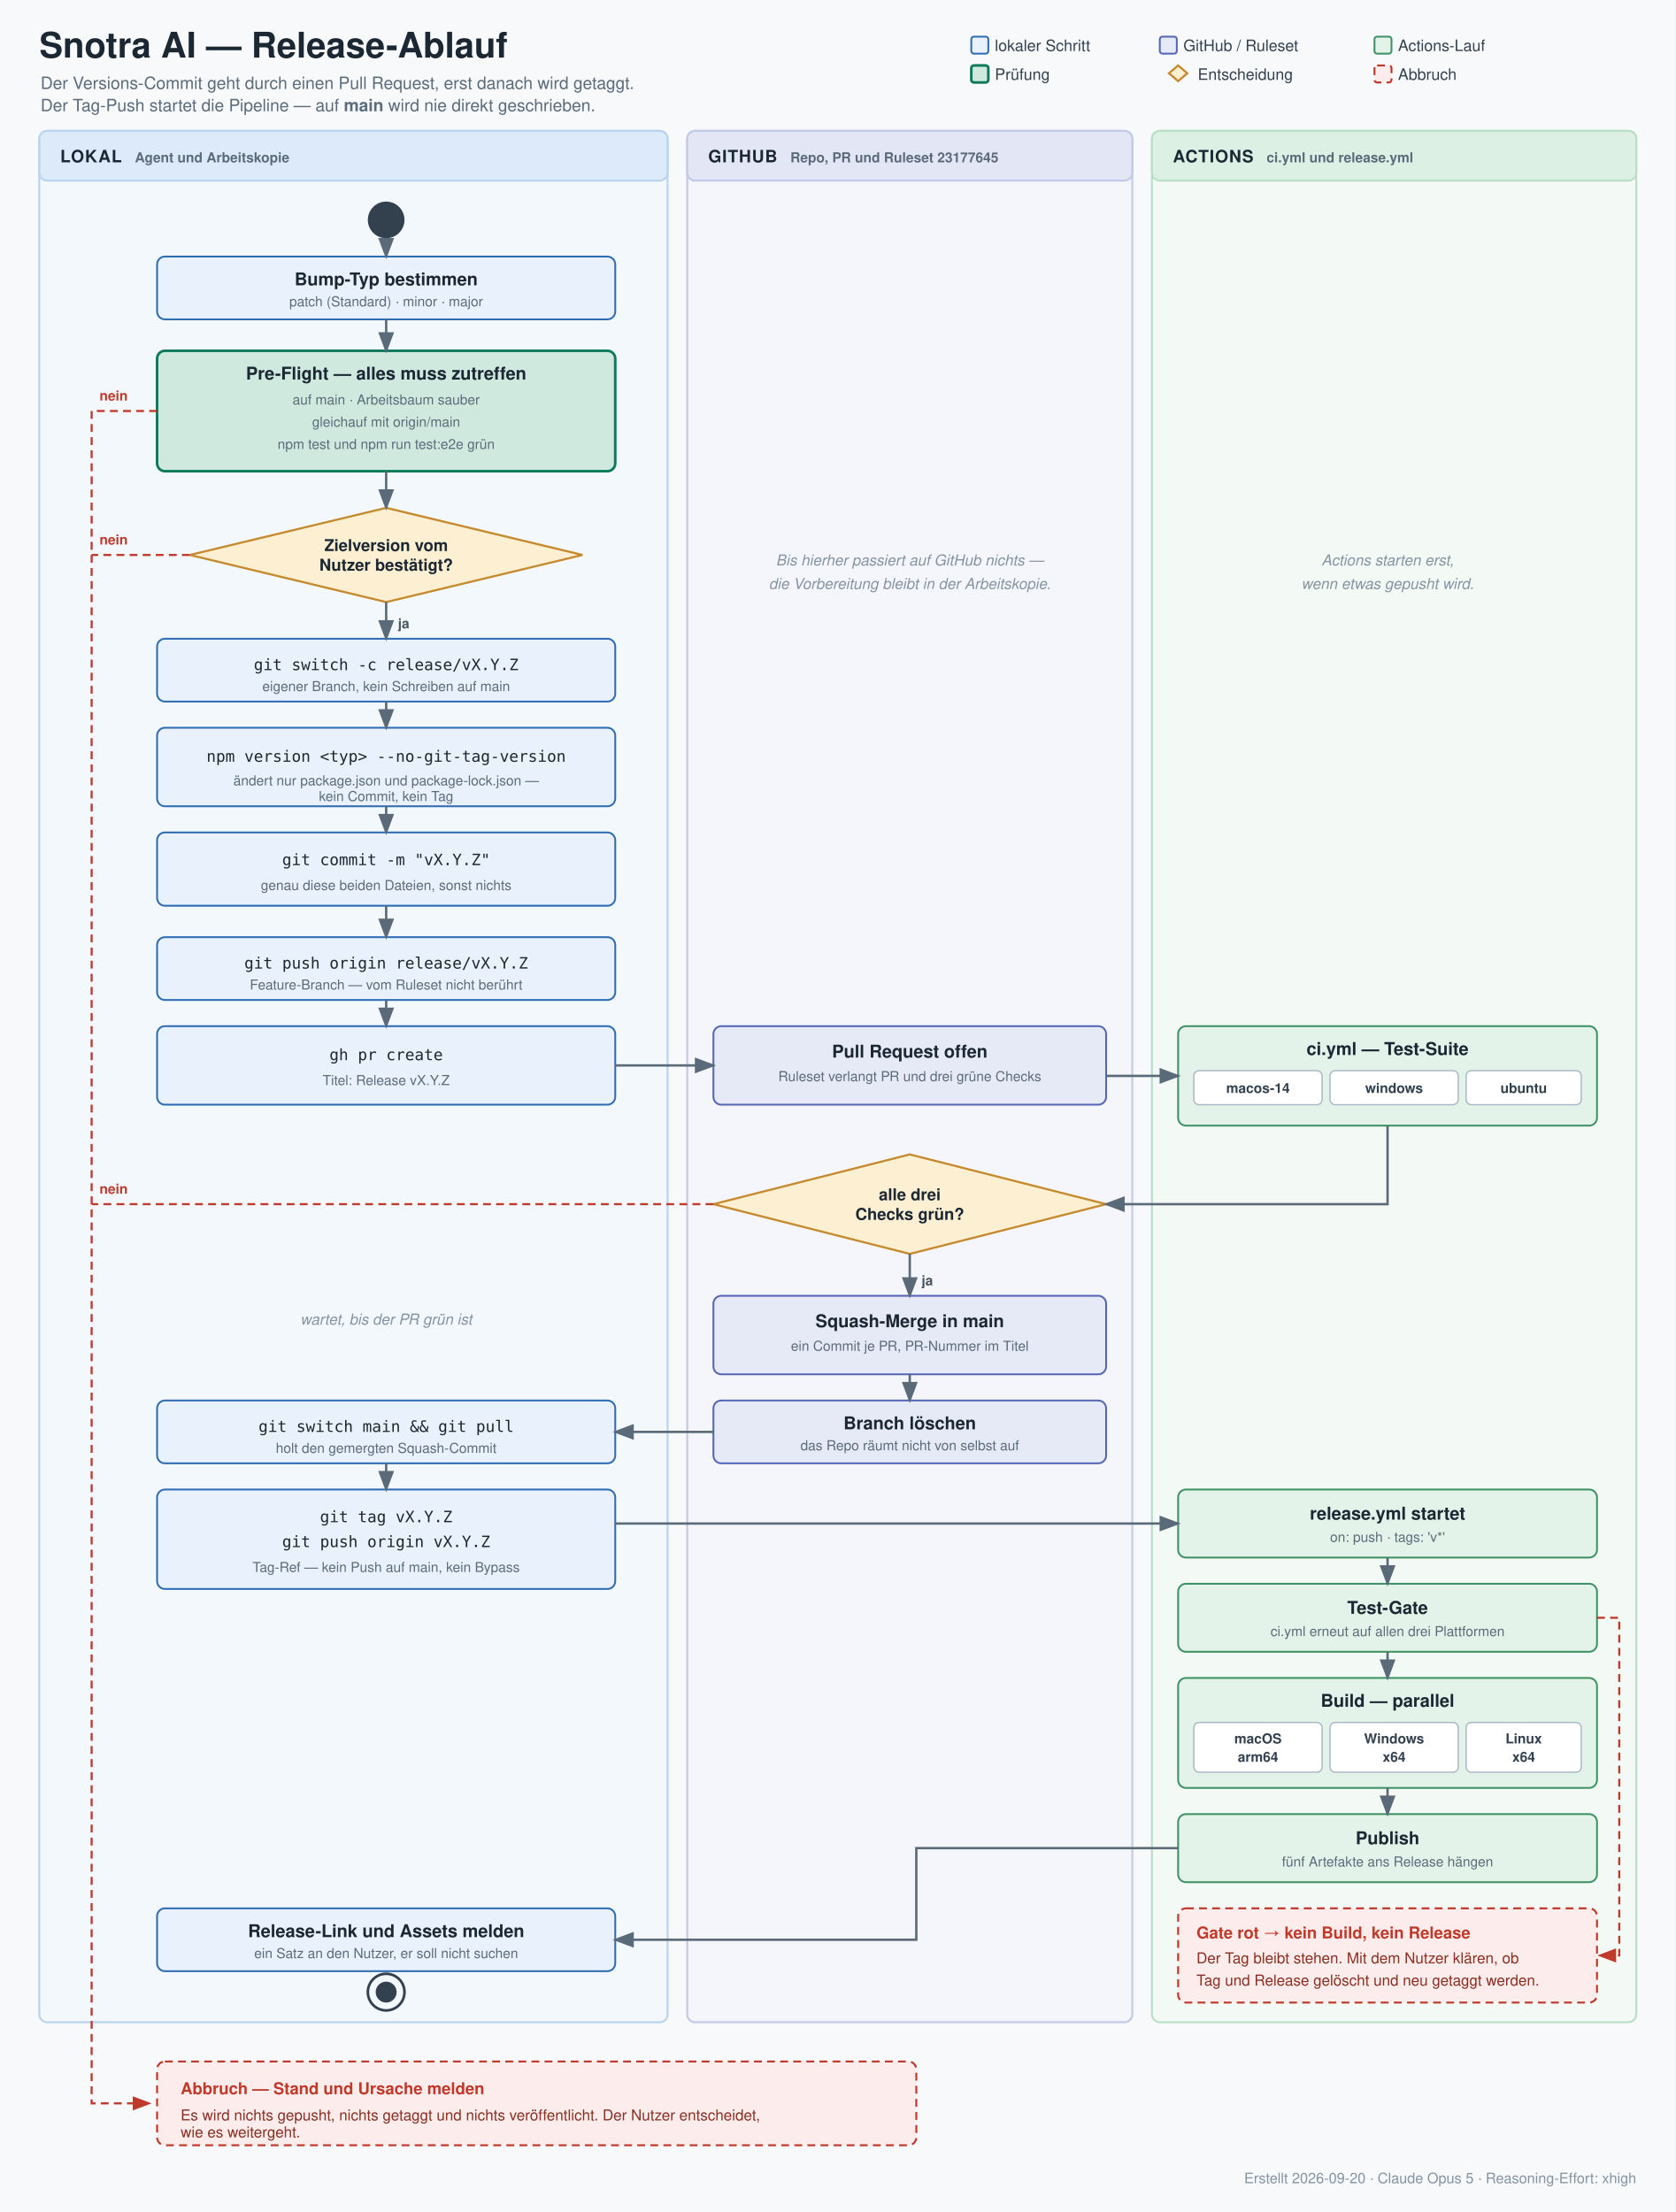
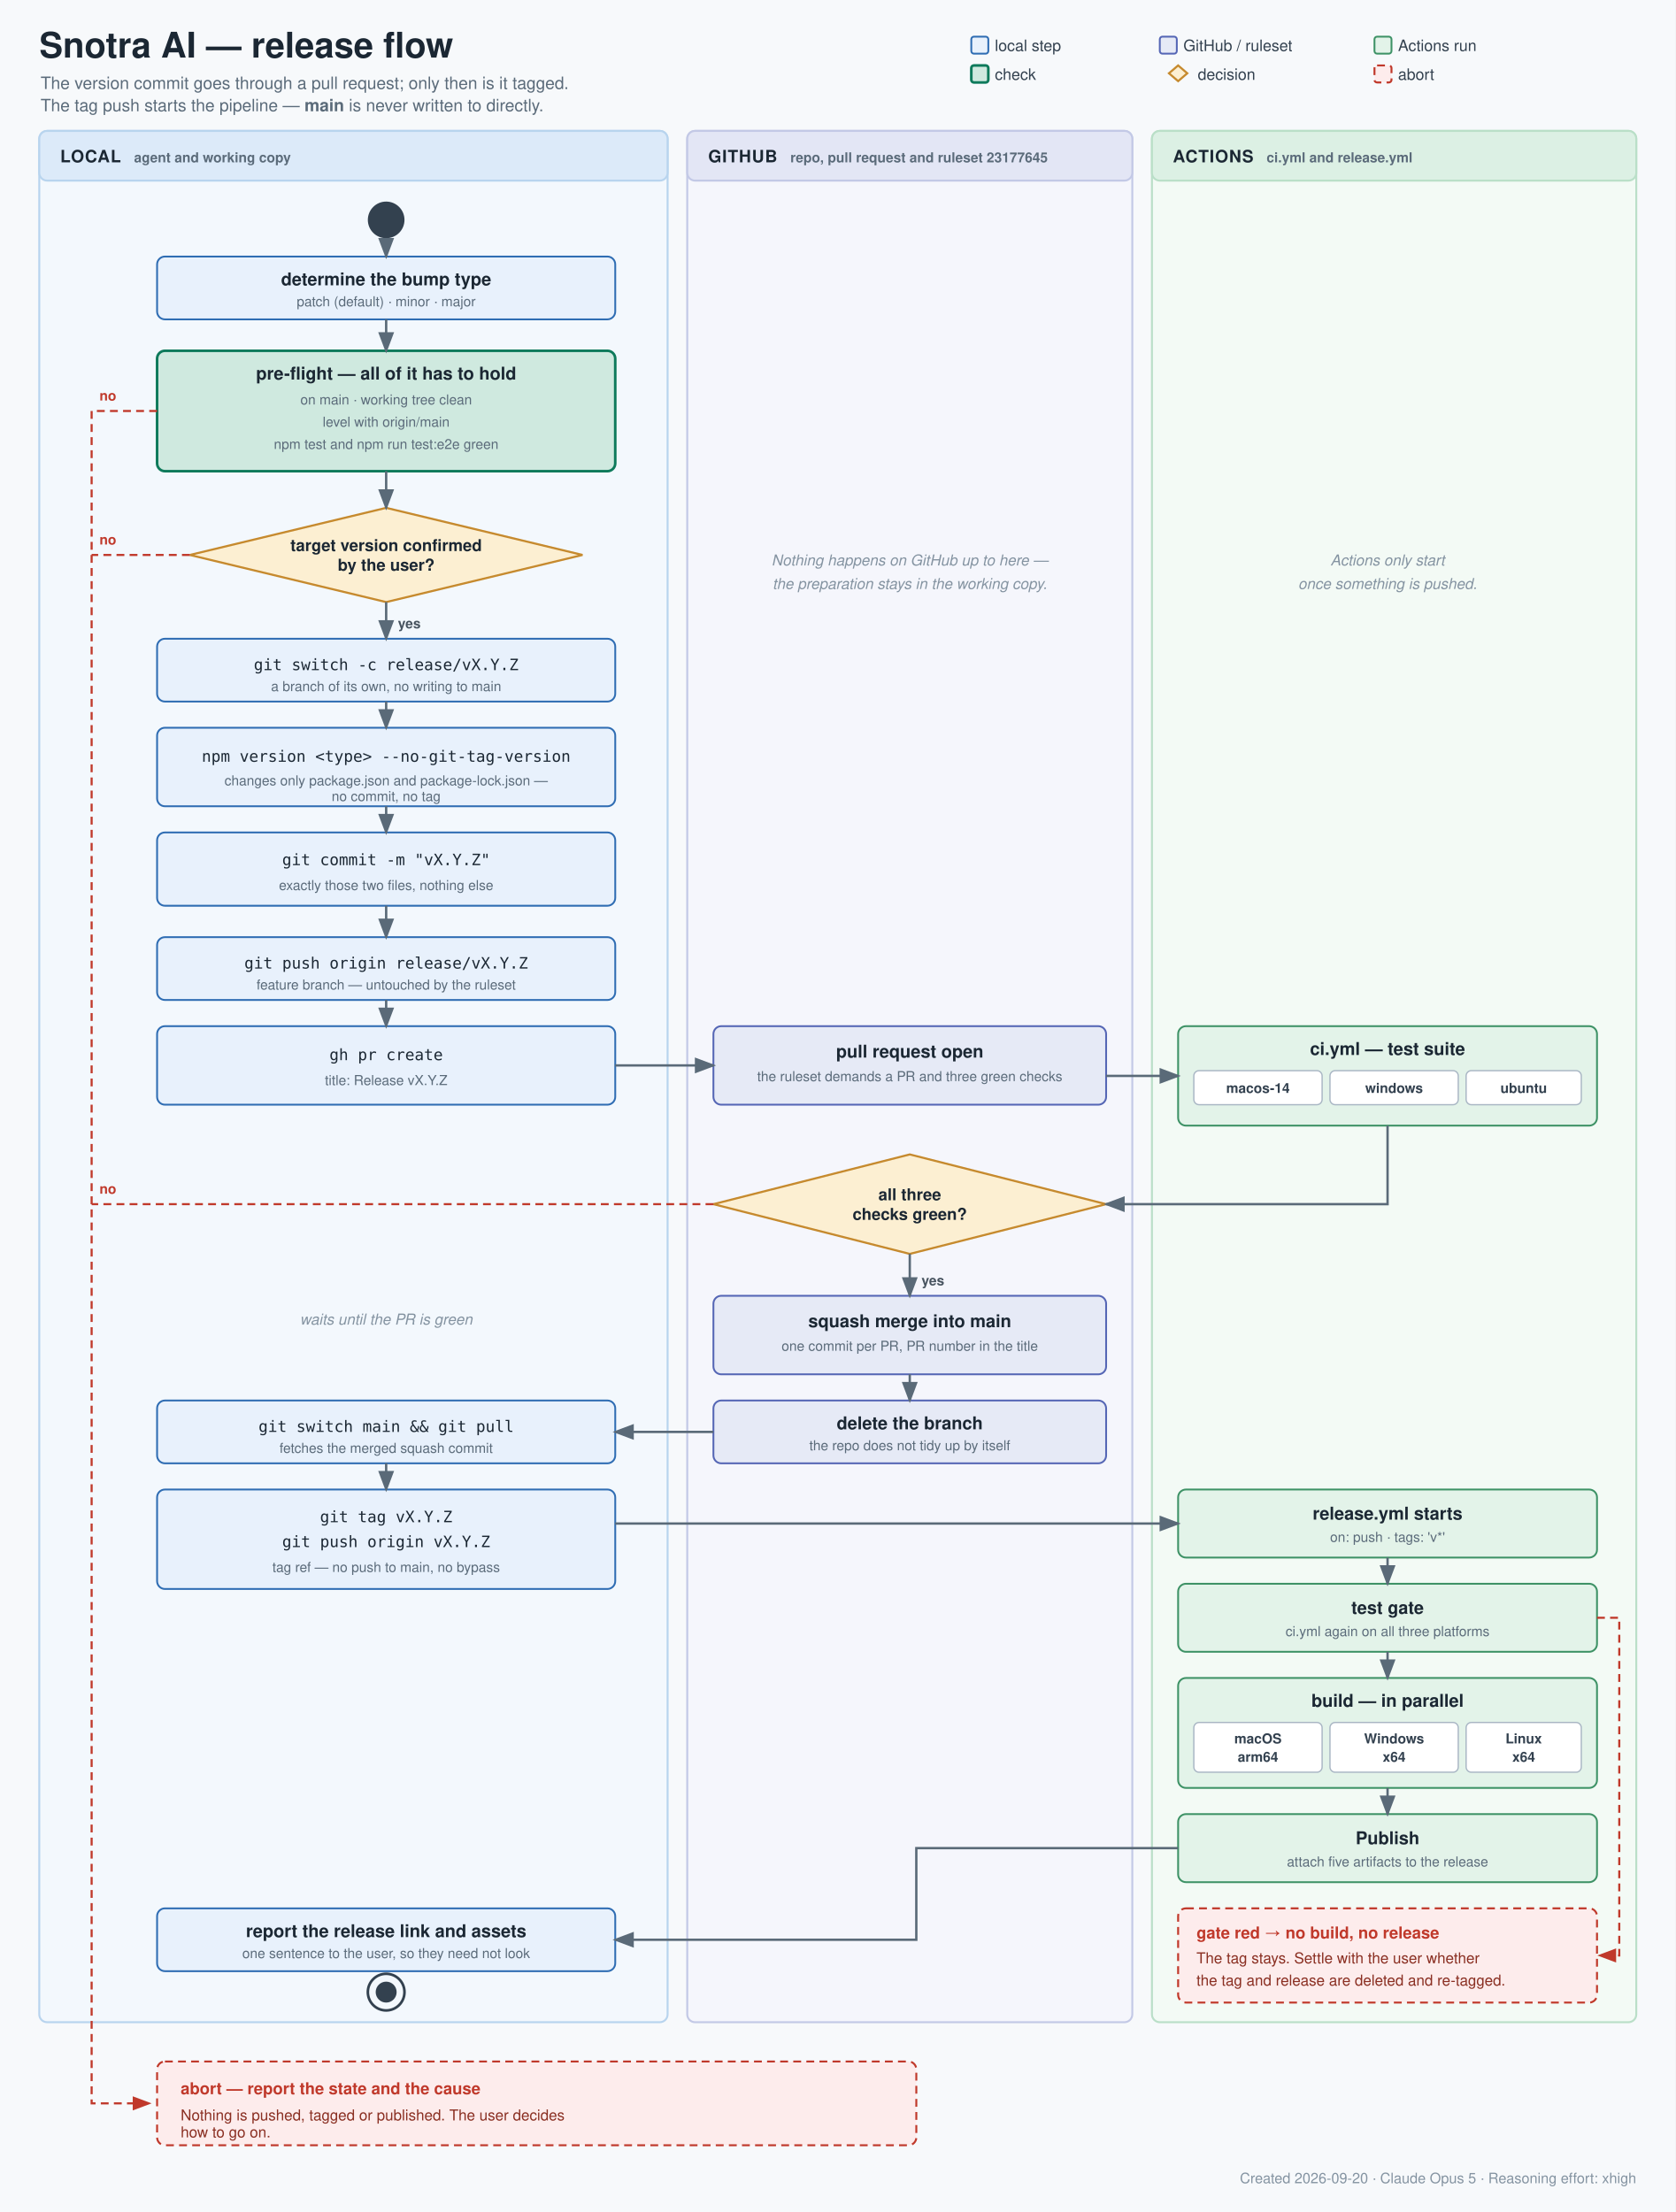
<svg xmlns="http://www.w3.org/2000/svg" viewBox="0 0 1280 1690" width="1280" height="1690" role="img" aria-labelledby="title desc" font-family="'Segoe UI', Helvetica, Arial, sans-serif">
  <defs>
    <marker id="ah" viewBox="0 0 8 6" markerWidth="9" markerHeight="7" refX="7" refY="3" orient="auto-start-reverse">
      <path d="M0,0 L8,3 L0,6 Z" fill="#5a6a78" />
    </marker>
    <marker id="ahr" viewBox="0 0 8 6" markerWidth="9" markerHeight="7" refX="7" refY="3" orient="auto-start-reverse">
      <path d="M0,0 L8,3 L0,6 Z" fill="#c0392b" />
    </marker>
    <style>
      text{fill:#1b2733}
      .t-title{font-size:27px;font-weight:700}
      .t-sub{font-size:13px;fill:#5b6b7a}
      .lane{font-size:13px;font-weight:700;letter-spacing:.6px}
      .lanesub{font-size:10.5px;fill:#5b6b7a;letter-spacing:0}
      .btitle{font-size:13.5px;font-weight:700;text-anchor:middle}
      .bsub{font-size:10.5px;fill:#5b6b7a;text-anchor:middle}
      .cmd{font-size:12px;font-family:'SF Mono',Menlo,Consolas,monospace;text-anchor:middle}
      .cmdsub{font-size:10.5px;fill:#5b6b7a;text-anchor:middle}
      .dec{font-size:12.5px;font-weight:700;text-anchor:middle}
      .chip{font-size:10.5px;font-weight:600;text-anchor:middle;fill:#33414f}
      .arrlbl{font-size:10.5px;fill:#47535f;font-weight:600}
      .stoplbl{font-size:10.5px;fill:#c0392b;font-weight:700}
      .legend{font-size:12px;fill:#33414f}
      .note{font-size:11.5px;fill:#8a2f22}
      .notetitle{font-size:12.5px;font-weight:700;fill:#c0392b}
      .hint{font-size:11.5px;fill:#8493a1;font-style:italic;text-anchor:middle}
      .stamp{font-size:11px;fill:#8493a1;text-anchor:end}
      rect.lane-l{fill:#f3f8fd;stroke:#b8d4ee;stroke-width:1.5}
      rect.lane-g{fill:#f5f6fc;stroke:#c3c9e6;stroke-width:1.5}
      rect.lane-c{fill:#f3faf5;stroke:#badfc8;stroke-width:1.5}
      rect.head-l{fill:#dceaf9;stroke:#b8d4ee;stroke-width:1.5}
      rect.head-g{fill:#e3e6f5;stroke:#c3c9e6;stroke-width:1.5}
      rect.head-c{fill:#dcf0e4;stroke:#badfc8;stroke-width:1.5}
      rect.act{fill:#e8f1fc;stroke:#2f6db3;stroke-width:1.4}
      rect.gh{fill:#e6eaf6;stroke:#5566b5;stroke-width:1.4}
      rect.ci{fill:#e3f3e9;stroke:#3e9266;stroke-width:1.4}
      rect.check{fill:#cfe9df;stroke:#0e7a5b;stroke-width:2}
      rect.chipbox{fill:#ffffff;stroke:#a9b6c4;stroke-width:1}
      rect.stop{fill:#fdecec;stroke:#c0392b;stroke-width:1.5;stroke-dasharray:6 4}
      path.dec{fill:#fcefd2;stroke:#c68a2e;stroke-width:1.6}
      .flow{stroke:#5a6a78;stroke-width:1.8;fill:none}
      .rail{stroke:#c0392b;stroke-width:1.6;fill:none;stroke-dasharray:6 4}
    </style>
  </defs>
  <rect x="0" y="0" width="1280" height="1690" fill="#f7f9fb" />
-   <text class="t-title" x="30" y="44">Snotra AI — Release-Ablauf</text>
-   <text class="t-sub" x="31" y="68">Der Versions-Commit geht durch einen Pull Request, erst danach wird getaggt.</text>
-   <text class="t-sub" x="31" y="85">Der Tag-Push startet die Pipeline — auf <tspan font-weight="700">main</tspan> wird nie direkt geschrieben.</text>
+   <text class="t-title" x="30" y="44">Snotra AI — release flow</text>
+   <text class="t-sub" x="31" y="68">The version commit goes through a pull request; only then is it tagged.</text>
+   <text class="t-sub" x="31" y="85">The tag push starts the pipeline — <tspan font-weight="700">main</tspan> is never written to directly.</text>
  <g>
    <rect class="act" x="742" y="28" width="13" height="13" rx="2" />
-     <text class="legend" x="760" y="39">lokaler Schritt</text>
+     <text class="legend" x="760" y="39">local step</text>
    <rect class="check" x="742" y="50" width="13" height="13" rx="2" />
-     <text class="legend" x="760" y="61">Prüfung</text>
+     <text class="legend" x="760" y="61">check</text>
    <rect class="gh" x="886" y="28" width="13" height="13" rx="2" />
-     <text class="legend" x="904" y="39">GitHub / Ruleset</text>
+     <text class="legend" x="904" y="39">GitHub / ruleset</text>
    <path class="dec" d="M893,56 L900,50 L907,56 L900,62 Z" />
-     <text class="legend" x="915" y="61">Entscheidung</text>
+     <text class="legend" x="915" y="61">decision</text>
    <rect class="ci" x="1050" y="28" width="13" height="13" rx="2" />
-     <text class="legend" x="1068" y="39">Actions-Lauf</text>
+     <text class="legend" x="1068" y="39">Actions run</text>
    <rect class="stop" x="1050" y="50" width="13" height="13" rx="2" />
-     <text class="legend" x="1068" y="61">Abbruch</text>
+     <text class="legend" x="1068" y="61">abort</text>
  </g>
  <rect class="lane-l" x="30" y="100" width="480" height="1445" rx="6" />
  <rect class="lane-g" x="525" y="100" width="340" height="1445" rx="6" />
  <rect class="lane-c" x="880" y="100" width="370" height="1445" rx="6" />
  <rect class="head-l" x="30" y="100" width="480" height="38" rx="6" />
  <rect class="head-g" x="525" y="100" width="340" height="38" rx="6" />
  <rect class="head-c" x="880" y="100" width="370" height="38" rx="6" />
-   <text class="lane" x="46" y="124">LOKAL<tspan class="lanesub" dx="10">Agent und Arbeitskopie</tspan>
+   <text class="lane" x="46" y="124">LOCAL<tspan class="lanesub" dx="10">agent and working copy</tspan>
  </text>
-   <text class="lane" x="541" y="124">GITHUB<tspan class="lanesub" dx="10">Repo, PR und Ruleset 23177645</tspan>
+   <text class="lane" x="541" y="124">GITHUB<tspan class="lanesub" dx="10">repo, pull request and ruleset 23177645</tspan>
  </text>
-   <text class="lane" x="896" y="124">ACTIONS<tspan class="lanesub" dx="10">ci.yml und release.yml</tspan>
+   <text class="lane" x="896" y="124">ACTIONS<tspan class="lanesub" dx="10">ci.yml and release.yml</tspan>
  </text>
-   <text class="hint" x="695" y="432">Bis hierher passiert auf GitHub nichts —</text>
-   <text class="hint" x="695" y="450">die Vorbereitung bleibt in der Arbeitskopie.</text>
-   <text class="hint" x="1060" y="432">Actions starten erst,</text>
-   <text class="hint" x="1060" y="450">wenn etwas gepusht wird.</text>
-   <text class="hint" x="295" y="1012">wartet, bis der PR grün ist</text>
+   <text class="hint" x="695" y="432">Nothing happens on GitHub up to here —</text>
+   <text class="hint" x="695" y="450">the preparation stays in the working copy.</text>
+   <text class="hint" x="1060" y="432">Actions only start</text>
+   <text class="hint" x="1060" y="450">once something is pushed.</text>
+   <text class="hint" x="295" y="1012">waits until the PR is green</text>
  <circle cx="295" cy="168" r="14" fill="#33414f" />
  <rect class="act" x="120" y="196" width="350" height="48" rx="6" />
-   <text class="btitle" x="295" y="218">Bump-Typ bestimmen</text>
-   <text class="bsub" x="295" y="234">patch (Standard) · minor · major</text>
+   <text class="btitle" x="295" y="218">determine the bump type</text>
+   <text class="bsub" x="295" y="234">patch (default) · minor · major</text>
  <rect class="check" x="120" y="268" width="350" height="92" rx="6" />
-   <text class="btitle" x="295" y="290">Pre-Flight — alles muss zutreffen</text>
-   <text class="bsub" x="295" y="309">auf main · Arbeitsbaum sauber</text>
-   <text class="bsub" x="295" y="326">gleichauf mit origin/main</text>
-   <text class="bsub" x="295" y="343">npm test und npm run test:e2e grün</text>
+   <text class="btitle" x="295" y="290">pre-flight — all of it has to hold</text>
+   <text class="bsub" x="295" y="309">on main · working tree clean</text>
+   <text class="bsub" x="295" y="326">level with origin/main</text>
+   <text class="bsub" x="295" y="343">npm test and npm run test:e2e green</text>
  <path class="dec" d="M295,388 L445,424 L295,460 L145,424 Z" />
-   <text class="dec" x="295" y="421">Zielversion vom</text>
-   <text class="dec" x="295" y="436">Nutzer bestätigt?</text>
+   <text class="dec" x="295" y="421">target version confirmed</text>
+   <text class="dec" x="295" y="436">by the user?</text>
  <rect class="act" x="120" y="488" width="350" height="48" rx="6" />
  <text class="cmd" x="295" y="512">git switch -c release/vX.Y.Z</text>
-   <text class="cmdsub" x="295" y="528">eigener Branch, kein Schreiben auf main</text>
+   <text class="cmdsub" x="295" y="528">a branch of its own, no writing to main</text>
  <rect class="act" x="120" y="556" width="350" height="60" rx="6" />
-   <text class="cmd" x="295" y="582">npm version &lt;typ&gt; --no-git-tag-version</text>
-   <text class="cmdsub" x="295" y="600">ändert nur package.json und package-lock.json —</text>
-   <text class="cmdsub" x="295" y="612">kein Commit, kein Tag</text>
+   <text class="cmd" x="295" y="582">npm version &lt;type&gt; --no-git-tag-version</text>
+   <text class="cmdsub" x="295" y="600">changes only package.json and package-lock.json —</text>
+   <text class="cmdsub" x="295" y="612">no commit, no tag</text>
  <rect class="act" x="120" y="636" width="350" height="56" rx="6" />
  <text class="cmd" x="295" y="661">git commit -m "vX.Y.Z"</text>
-   <text class="cmdsub" x="295" y="680">genau diese beiden Dateien, sonst nichts</text>
+   <text class="cmdsub" x="295" y="680">exactly those two files, nothing else</text>
  <rect class="act" x="120" y="716" width="350" height="48" rx="6" />
  <text class="cmd" x="295" y="740">git push origin release/vX.Y.Z</text>
-   <text class="cmdsub" x="295" y="756">Feature-Branch — vom Ruleset nicht berührt</text>
+   <text class="cmdsub" x="295" y="756">feature branch — untouched by the ruleset</text>
  <rect class="act" x="120" y="784" width="350" height="60" rx="6" />
  <text class="cmd" x="295" y="810">gh pr create</text>
-   <text class="cmdsub" x="295" y="829">Titel: Release vX.Y.Z</text>
+   <text class="cmdsub" x="295" y="829">title: Release vX.Y.Z</text>
  <rect class="gh" x="545" y="784" width="300" height="60" rx="6" />
-   <text class="btitle" x="695" y="808">Pull Request offen</text>
-   <text class="bsub" x="695" y="826">Ruleset verlangt PR und drei grüne Checks</text>
+   <text class="btitle" x="695" y="808">pull request open</text>
+   <text class="bsub" x="695" y="826">the ruleset demands a PR and three green checks</text>
  <rect class="ci" x="900" y="784" width="320" height="76" rx="6" />
-   <text class="btitle" x="1060" y="806">ci.yml — Test-Suite</text>
+   <text class="btitle" x="1060" y="806">ci.yml — test suite</text>
  <rect class="chipbox" x="912" y="818" width="98" height="26" rx="4" />
  <text class="chip" x="961" y="835">macos-14</text>
  <rect class="chipbox" x="1016" y="818" width="98" height="26" rx="4" />
  <text class="chip" x="1065" y="835">windows</text>
  <rect class="chipbox" x="1120" y="818" width="88" height="26" rx="4" />
  <text class="chip" x="1164" y="835">ubuntu</text>
  <path class="dec" d="M695,882 L845,920 L695,958 L545,920 Z" />
-   <text class="dec" x="695" y="917">alle drei</text>
-   <text class="dec" x="695" y="932">Checks grün?</text>
+   <text class="dec" x="695" y="917">all three</text>
+   <text class="dec" x="695" y="932">checks green?</text>
  <rect class="gh" x="545" y="990" width="300" height="60" rx="6" />
-   <text class="btitle" x="695" y="1014">Squash-Merge in main</text>
-   <text class="bsub" x="695" y="1032">ein Commit je PR, PR-Nummer im Titel</text>
+   <text class="btitle" x="695" y="1014">squash merge into main</text>
+   <text class="bsub" x="695" y="1032">one commit per PR, PR number in the title</text>
  <rect class="gh" x="545" y="1070" width="300" height="48" rx="6" />
-   <text class="btitle" x="695" y="1092">Branch löschen</text>
-   <text class="bsub" x="695" y="1108">das Repo räumt nicht von selbst auf</text>
+   <text class="btitle" x="695" y="1092">delete the branch</text>
+   <text class="bsub" x="695" y="1108">the repo does not tidy up by itself</text>
  <rect class="act" x="120" y="1070" width="350" height="48" rx="6" />
  <text class="cmd" x="295" y="1094">git switch main &amp;&amp; git pull</text>
-   <text class="cmdsub" x="295" y="1110">holt den gemergten Squash-Commit</text>
+   <text class="cmdsub" x="295" y="1110">fetches the merged squash commit</text>
  <rect class="act" x="120" y="1138" width="350" height="76" rx="6" />
  <text class="cmd" x="295" y="1163">git tag vX.Y.Z</text>
  <text class="cmd" x="295" y="1182">git push origin vX.Y.Z</text>
-   <text class="cmdsub" x="295" y="1201">Tag-Ref — kein Push auf main, kein Bypass</text>
+   <text class="cmdsub" x="295" y="1201">tag ref — no push to main, no bypass</text>
  <rect class="ci" x="900" y="1138" width="320" height="52" rx="6" />
-   <text class="btitle" x="1060" y="1161">release.yml startet</text>
+   <text class="btitle" x="1060" y="1161">release.yml starts</text>
  <text class="bsub" x="1060" y="1178">on: push · tags: 'v*'</text>
  <rect class="ci" x="900" y="1210" width="320" height="52" rx="6" />
-   <text class="btitle" x="1060" y="1233">Test-Gate</text>
-   <text class="bsub" x="1060" y="1250">ci.yml erneut auf allen drei Plattformen</text>
+   <text class="btitle" x="1060" y="1233">test gate</text>
+   <text class="bsub" x="1060" y="1250">ci.yml again on all three platforms</text>
  <rect class="ci" x="900" y="1282" width="320" height="84" rx="6" />
-   <text class="btitle" x="1060" y="1304">Build — parallel</text>
+   <text class="btitle" x="1060" y="1304">build — in parallel</text>
  <rect class="chipbox" x="912" y="1316" width="98" height="38" rx="4" />
  <text class="chip" x="961" y="1332">macOS</text>
  <text class="chip" x="961" y="1346">arm64</text>
  <rect class="chipbox" x="1016" y="1316" width="98" height="38" rx="4" />
  <text class="chip" x="1065" y="1332">Windows</text>
  <text class="chip" x="1065" y="1346">x64</text>
  <rect class="chipbox" x="1120" y="1316" width="88" height="38" rx="4" />
  <text class="chip" x="1164" y="1332">Linux</text>
  <text class="chip" x="1164" y="1346">x64</text>
  <rect class="ci" x="900" y="1386" width="320" height="52" rx="6" />
  <text class="btitle" x="1060" y="1409">Publish</text>
-   <text class="bsub" x="1060" y="1426">fünf Artefakte ans Release hängen</text>
+   <text class="bsub" x="1060" y="1426">attach five artifacts to the release</text>
  <rect class="stop" x="900" y="1458" width="320" height="72" rx="6" />
-   <text class="notetitle" x="914" y="1481">Gate rot → kein Build, kein Release</text>
-   <text class="note" x="914" y="1500">Der Tag bleibt stehen. Mit dem Nutzer klären, ob</text>
-   <text class="note" x="914" y="1517">Tag und Release gelöscht und neu getaggt werden.</text>
+   <text class="notetitle" x="914" y="1481">gate red → no build, no release</text>
+   <text class="note" x="914" y="1500">The tag stays. Settle with the user whether</text>
+   <text class="note" x="914" y="1517">the tag and release are deleted and re-tagged.</text>
  <rect class="act" x="120" y="1458" width="350" height="48" rx="6" />
-   <text class="btitle" x="295" y="1480">Release-Link und Assets melden</text>
-   <text class="bsub" x="295" y="1496">ein Satz an den Nutzer, er soll nicht suchen</text>
+   <text class="btitle" x="295" y="1480">report the release link and assets</text>
+   <text class="bsub" x="295" y="1496">one sentence to the user, so they need not look</text>
  <circle cx="295" cy="1522" r="14" fill="none" stroke="#33414f" stroke-width="2" />
  <circle cx="295" cy="1522" r="8" fill="#33414f" />
  <path class="flow" d="M295,182 L295,196" marker-end="url(#ah)" />
  <path class="flow" d="M295,244 L295,268" marker-end="url(#ah)" />
  <path class="flow" d="M295,360 L295,388" marker-end="url(#ah)" />
  <path class="flow" d="M295,460 L295,488" marker-end="url(#ah)" />
  <path class="flow" d="M295,536 L295,556" marker-end="url(#ah)" />
  <path class="flow" d="M295,616 L295,636" marker-end="url(#ah)" />
  <path class="flow" d="M295,692 L295,716" marker-end="url(#ah)" />
  <path class="flow" d="M295,764 L295,784" marker-end="url(#ah)" />
  <path class="flow" d="M470,814 L545,814" marker-end="url(#ah)" />
  <path class="flow" d="M845,822 L900,822" marker-end="url(#ah)" />
  <path class="flow" d="M1060,860 L1060,920 L845,920" marker-end="url(#ah)" />
  <path class="flow" d="M695,958 L695,990" marker-end="url(#ah)" />
  <path class="flow" d="M695,1050 L695,1070" marker-end="url(#ah)" />
  <path class="flow" d="M545,1094 L470,1094" marker-end="url(#ah)" />
  <path class="flow" d="M295,1118 L295,1138" marker-end="url(#ah)" />
  <path class="flow" d="M470,1164 L900,1164" marker-end="url(#ah)" />
  <path class="flow" d="M1060,1190 L1060,1210" marker-end="url(#ah)" />
  <path class="flow" d="M1060,1262 L1060,1282" marker-end="url(#ah)" />
  <path class="flow" d="M1060,1366 L1060,1386" marker-end="url(#ah)" />
  <path class="flow" d="M900,1412 L700,1412 L700,1482 L470,1482" marker-end="url(#ah)" />
  <path class="rail" d="M1220,1236 L1237,1236 L1237,1494 L1222,1494" marker-end="url(#ahr)" />
-   <text class="arrlbl" x="304" y="480">ja</text>
-   <text class="arrlbl" x="704" y="982">ja</text>
+   <text class="arrlbl" x="304" y="480">yes</text>
+   <text class="arrlbl" x="704" y="982">yes</text>
  <path class="rail" d="M120,314 L70,314" />
  <path class="rail" d="M145,424 L70,424" />
  <path class="rail" d="M545,920 L70,920" />
  <path class="rail" d="M70,314 L70,1607 L114,1607" marker-end="url(#ahr)" />
-   <text class="stoplbl" x="76" y="306">nein</text>
-   <text class="stoplbl" x="76" y="416">nein</text>
-   <text class="stoplbl" x="76" y="912">nein</text>
+   <text class="stoplbl" x="76" y="306">no</text>
+   <text class="stoplbl" x="76" y="416">no</text>
+   <text class="stoplbl" x="76" y="912">no</text>
  <rect class="stop" x="120" y="1575" width="580" height="64" rx="6" />
-   <text class="notetitle" x="138" y="1600">Abbruch — Stand und Ursache melden</text>
-   <text class="note" x="138" y="1620">Es wird nichts gepusht, nichts getaggt und nichts veröffentlicht. Der Nutzer entscheidet,</text>
-   <text class="note" x="138" y="1633">wie es weitergeht.</text>
-   <text class="stamp" x="1250" y="1668">Erstellt 2026-09-20 · Claude Opus 5 · Reasoning-Effort: xhigh</text>
+   <text class="notetitle" x="138" y="1600">abort — report the state and the cause</text>
+   <text class="note" x="138" y="1620">Nothing is pushed, tagged or published. The user decides</text>
+   <text class="note" x="138" y="1633">how to go on.</text>
+   <text class="stamp" x="1250" y="1668">Created 2026-09-20 · Claude Opus 5 · Reasoning effort: xhigh</text>
</svg>
